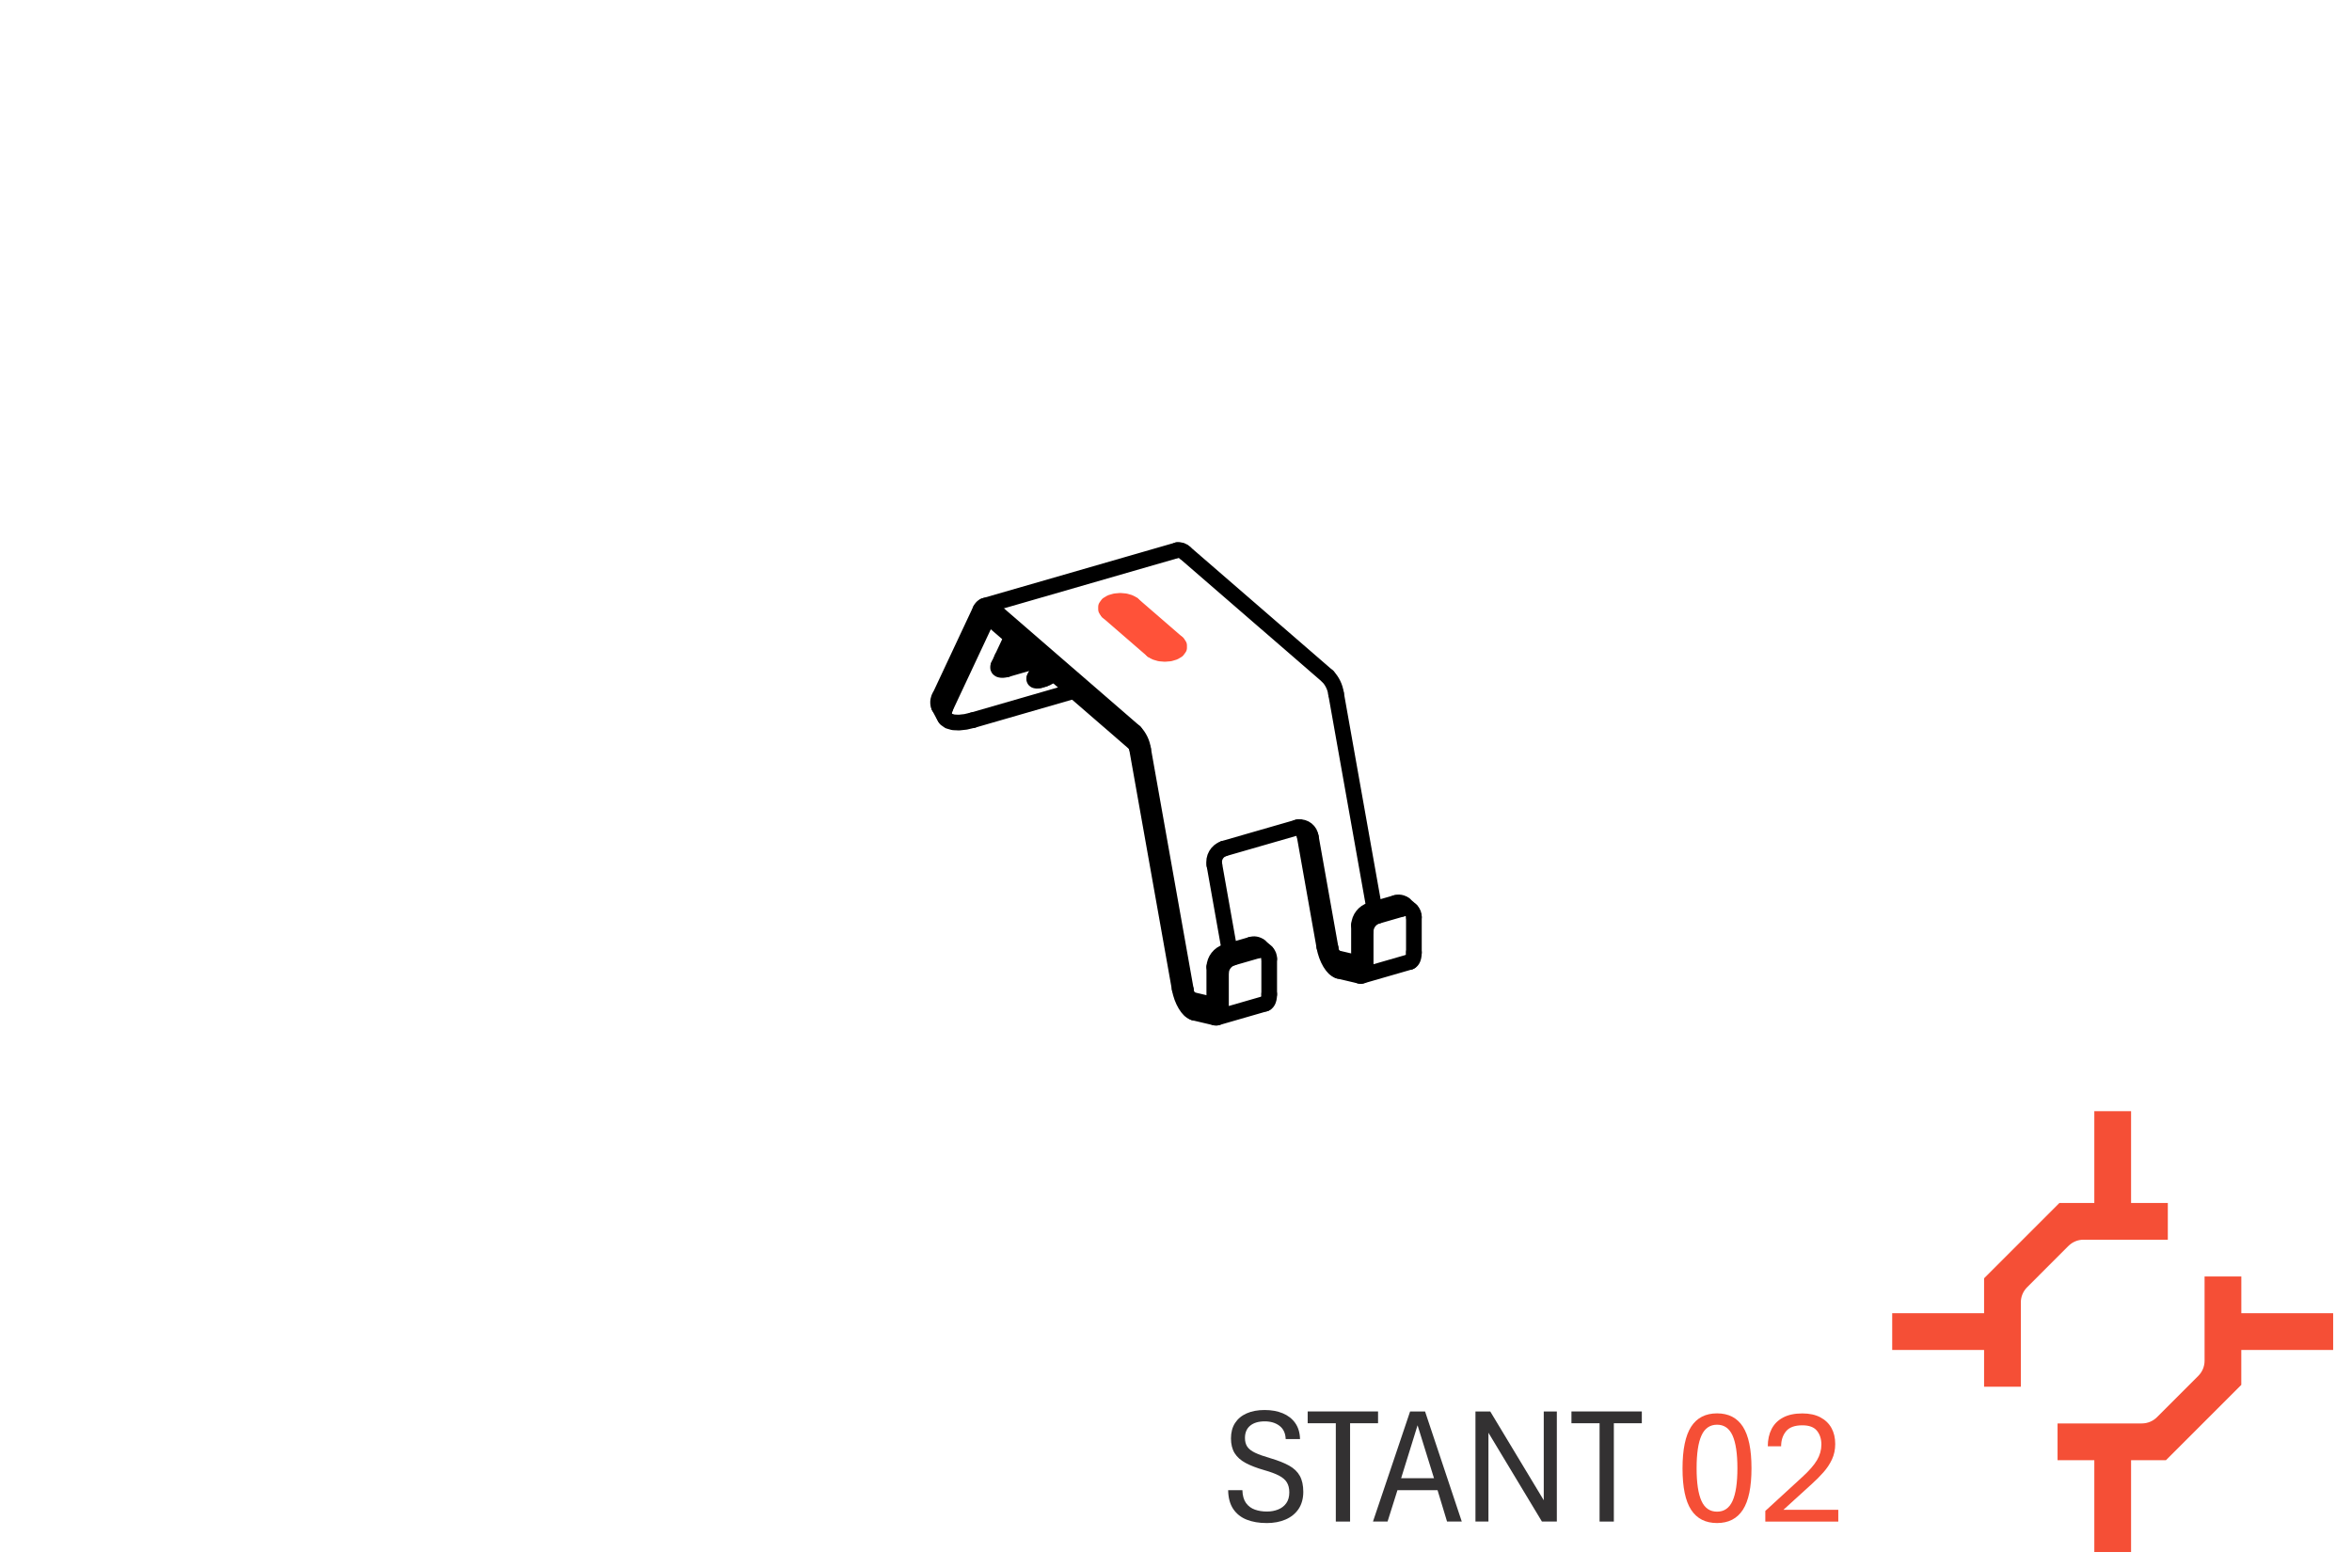
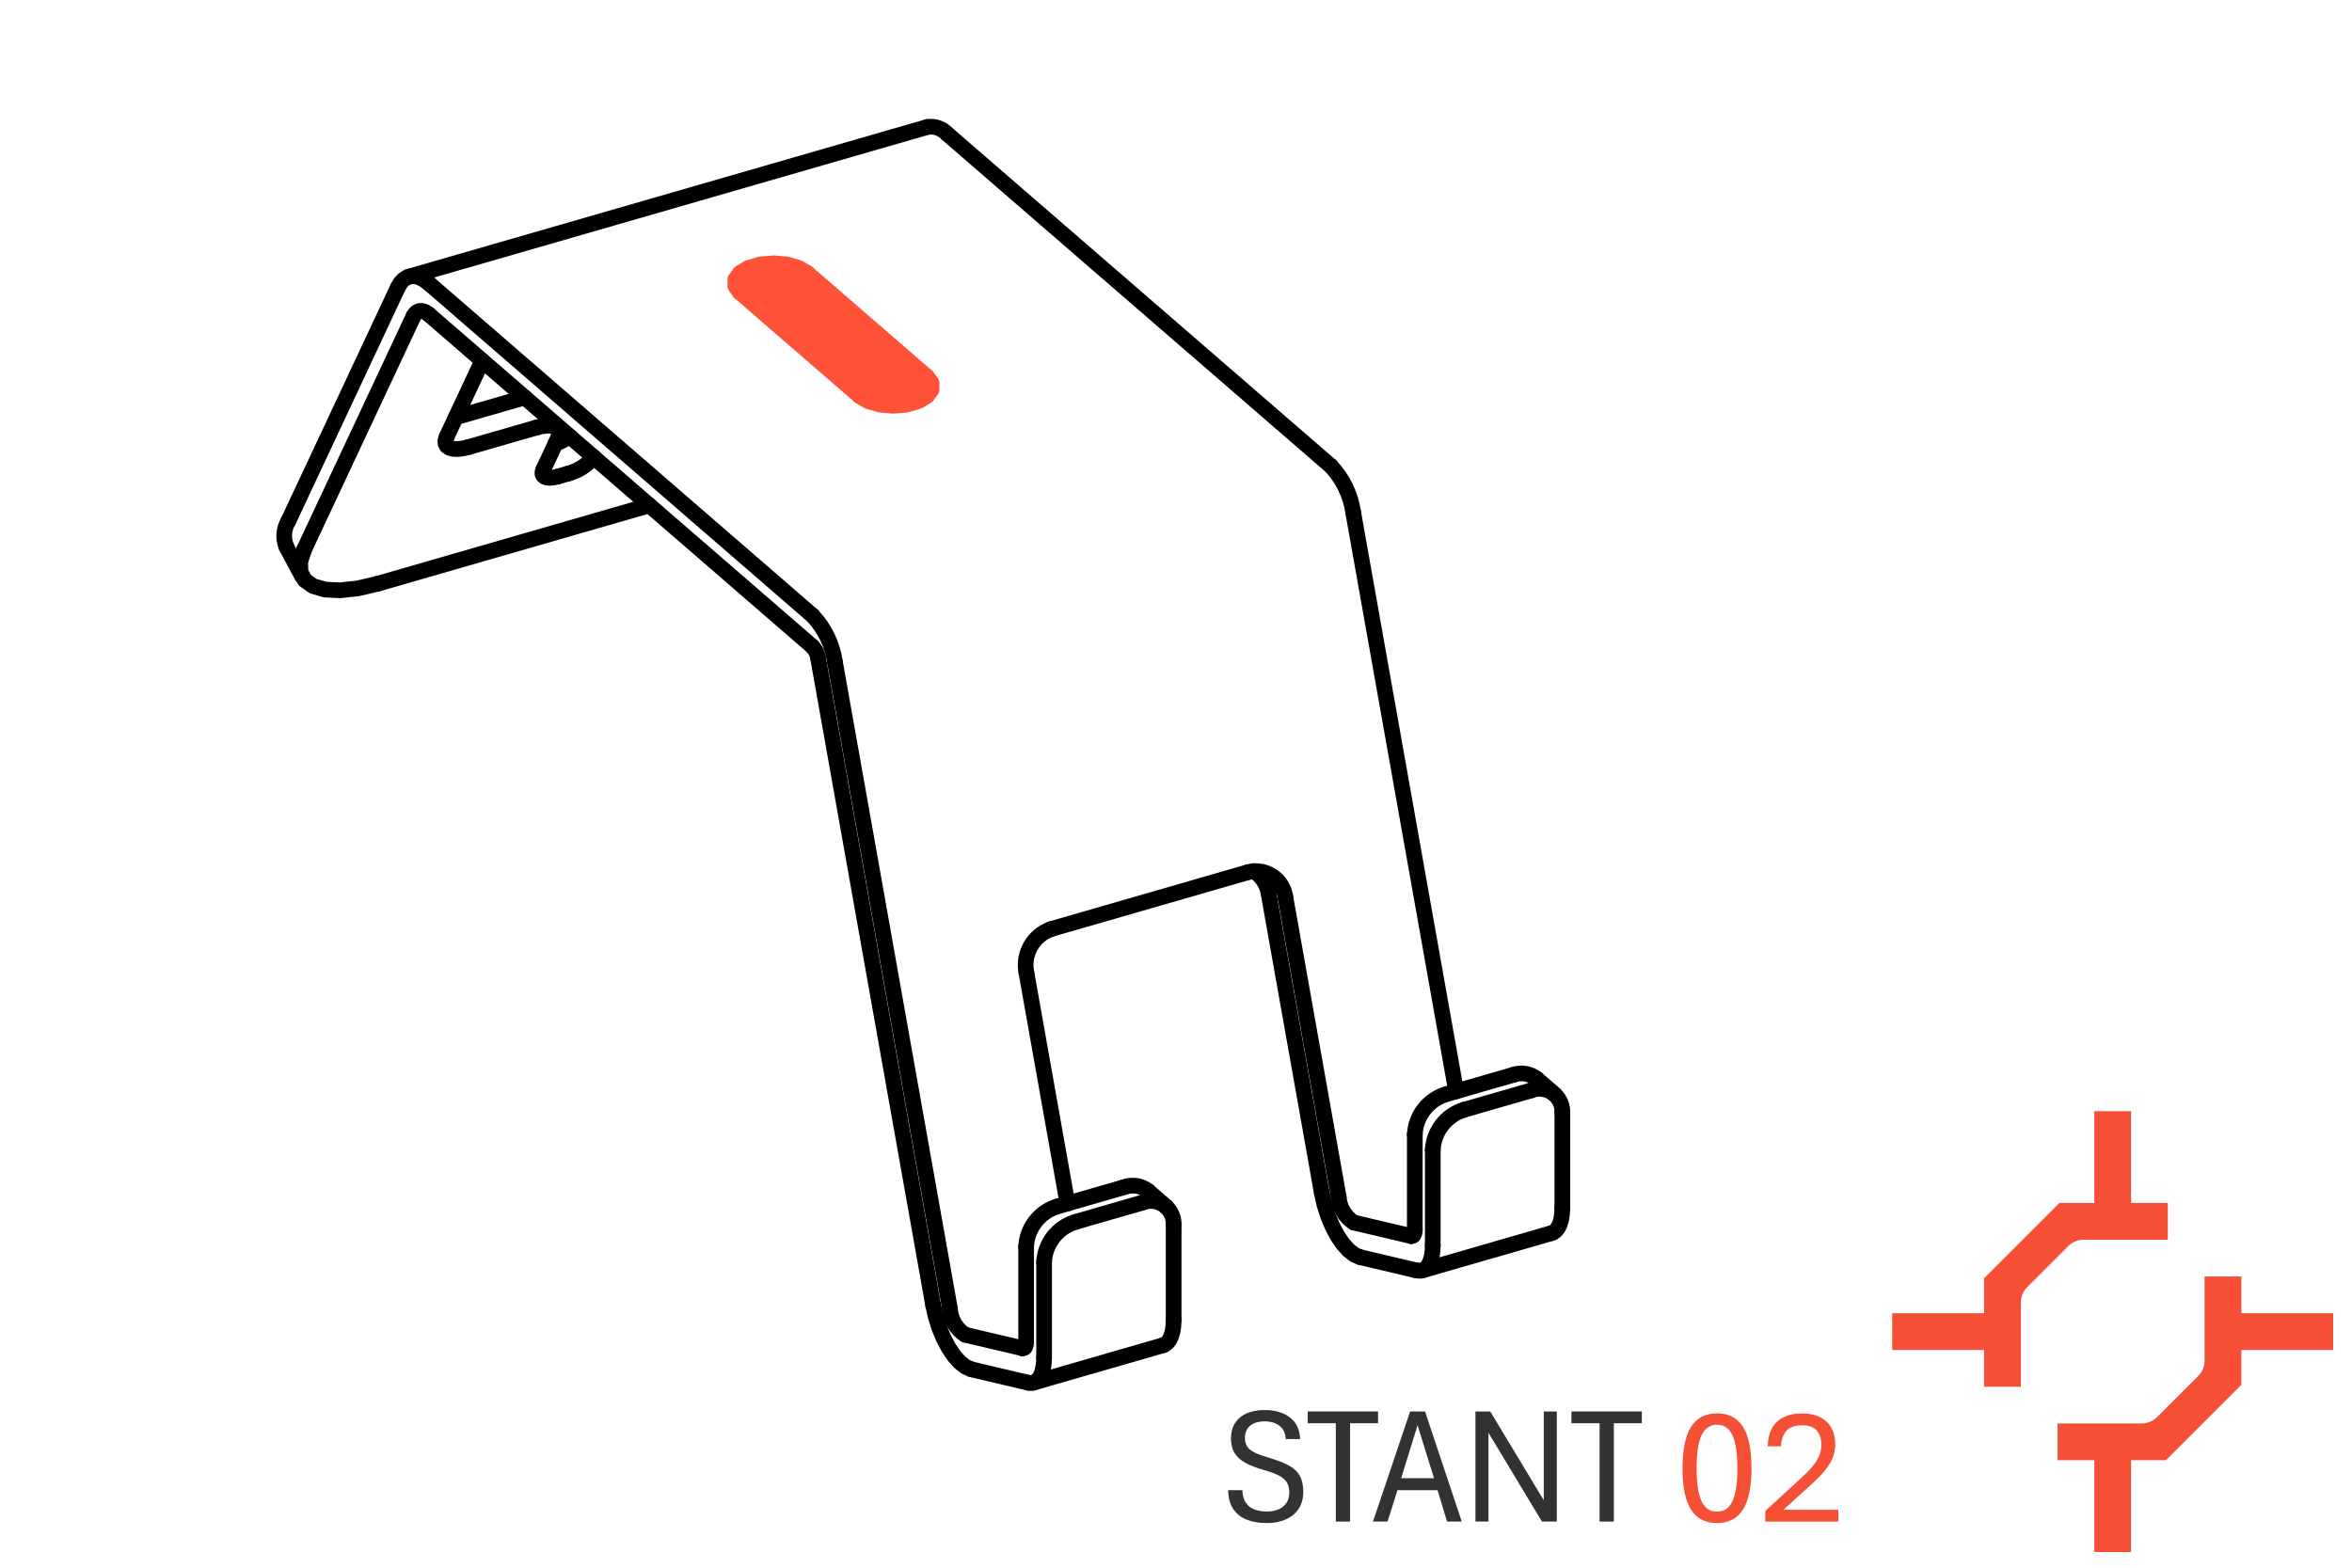
<svg xmlns="http://www.w3.org/2000/svg" id="katman_1" width="750" height="500" version="1.1" viewBox="0 0 750 500">
  <defs>
    <style>
      .st0 {
        fill: #f54f36;
      }

      .st1 {
        stroke: #000;
      }

      .st1, .st2 {
        fill: none;
        stroke-linecap: round;
        stroke-linejoin: round;
        stroke-width: 5px;
      }

      .st2 {
        stroke: #ff5239;
      }

      .st3 {
        fill: #333132;
      }

      .st4 {
        fill: #ff5239;
        fill-rule: evenodd;
      }
    </style>
  </defs>
  <g>
    <g id="LINE">
-       <line class="st1" x1="403.82" y1="303.63" x2="401.69" y2="301.78" />
+       <line class="st1" x1="371.83" y1="384.81" x2="366.11" y2="379.85" />
    </g>
    <g id="LINE1" data-name="LINE">
-       <line class="st1" x1="388.08" y1="324.54" x2="403.46" y2="320.1" />
+       <line class="st1" x1="329.54" y1="440.99" x2="370.85" y2="429.06" />
    </g>
    <g id="LINE2" data-name="LINE">
-       <line class="st1" x1="449.96" y1="290.31" x2="447.83" y2="288.46" />
+       <line class="st1" x1="495.77" y1="349.03" x2="490.05" y2="344.07" />
    </g>
    <g id="LINE3" data-name="LINE">
-       <line class="st1" x1="434.22" y1="311.22" x2="449.6" y2="306.78" />
+       <line class="st1" x1="453.48" y1="405.21" x2="494.79" y2="393.28" />
    </g>
    <g id="LINE4" data-name="LINE">
-       <line class="st1" x1="375.47" y1="175.45" x2="313.95" y2="193.21" />
+       <line class="st1" x1="295.67" y1="40.51" x2="130.42" y2="88.22" />
    </g>
    <g id="LINE5" data-name="LINE">
-       <line class="st1" x1="299.43" y1="225.37" x2="301.27" y2="228.81" />
+       <line class="st1" x1="91.41" y1="174.59" x2="96.36" y2="183.84" />
    </g>
    <g id="LINE6" data-name="LINE">
-       <line class="st1" x1="331.73" y1="211.41" x2="331.38" y2="210.76" />
+       <line class="st1" x1="178.17" y1="137.09" x2="177.24" y2="135.35" />
    </g>
    <g id="ARC">
-       <path class="st1" d="M418,266.96c-.22-1.95-1.98-3.35-3.93-3.13-.17.02-.33.05-.49.09" />
+       <path class="st1" d="M409.91,286.31c-.59-5.23-5.31-8.99-10.54-8.4-.45.05-.89.13-1.33.25" />
    </g>
    <g id="LINE7" data-name="LINE">
-       <line class="st1" x1="413.58" y1="263.93" x2="390.2" y2="270.67" />
+       <line class="st1" x1="398.04" y1="278.16" x2="335.24" y2="296.29" />
    </g>
    <g id="ARC1" data-name="ARC">
-       <path class="st1" d="M390.2,270.67c-2.14.74-3.4,2.95-2.96,5.17" />
+       <path class="st1" d="M335.24,296.29c-5.74,2-9.13,7.91-7.96,13.88" />
    </g>
    <g id="LINE8" data-name="LINE">
-       <line class="st1" x1="387.24" y1="275.84" x2="392.11" y2="303.27" />
+       <line class="st1" x1="327.29" y1="310.16" x2="340.39" y2="383.85" />
    </g>
    <g id="LINE9" data-name="LINE">
-       <line class="st1" x1="378.17" y1="315.81" x2="364.52" y2="239.01" />
+       <line class="st1" x1="302.94" y1="417.54" x2="266.26" y2="211.23" />
    </g>
    <g id="LINE10" data-name="LINE">
-       <line class="st1" x1="426.04" y1="221.25" x2="438.26" y2="289.95" />
+       <line class="st1" x1="431.52" y1="163.52" x2="464.33" y2="348.07" />
    </g>
    <g id="LINE11" data-name="LINE">
-       <line class="st1" x1="424.32" y1="302.49" x2="418" y2="266.96" />
+       <line class="st1" x1="426.88" y1="381.76" x2="409.91" y2="286.31" />
    </g>
    <g id="LINE12" data-name="LINE">
-       <line class="st1" x1="376.17" y1="315.34" x2="362.52" y2="238.54" />
+       <line class="st1" x1="297.56" y1="416.27" x2="260.88" y2="209.96" />
    </g>
    <g id="ARC2" data-name="ARC">
-       <path class="st1" d="M390.9,303.62c-2.11.65-3.58,2.55-3.69,4.76" />
+       <path class="st1" d="M337.13,384.79c-5.66,1.75-9.62,6.86-9.92,12.78" />
    </g>
    <g id="ARC3" data-name="ARC">
-       <path class="st1" d="M393.03,305.47c-2.11.65-3.58,2.55-3.69,4.76" />
+       <path class="st1" d="M342.85,389.75c-5.66,1.75-9.62,6.86-9.92,12.78" />
    </g>
    <g id="ARC4" data-name="ARC">
-       <path class="st1" d="M404.72,305.79c.06-1.49-1.11-2.75-2.6-2.81-.37-.01-.74.05-1.09.18" />
+       <path class="st1" d="M374.25,390.6c.16-4.01-2.97-7.39-6.98-7.55-1-.04-2,.13-2.93.49" />
    </g>
    <g id="LINE13" data-name="LINE">
-       <line class="st1" x1="404.72" y1="317.1" x2="404.72" y2="305.79" />
+       <line class="st1" x1="374.25" y1="421.01" x2="374.25" y2="390.6" />
    </g>
    <g id="LINE14" data-name="LINE">
-       <line class="st1" x1="389.34" y1="310.23" x2="389.34" y2="321.54" />
+       <line class="st1" x1="332.94" y1="402.53" x2="332.94" y2="432.93" />
    </g>
    <g id="LINE15" data-name="LINE">
-       <line class="st1" x1="401.03" y1="303.16" x2="393.03" y2="305.47" />
+       <line class="st1" x1="364.33" y1="383.55" x2="342.85" y2="389.75" />
    </g>
    <g id="LINE16" data-name="LINE">
-       <line class="st1" x1="398.9" y1="301.31" x2="390.9" y2="303.62" />
+       <line class="st1" x1="358.61" y1="378.59" x2="337.13" y2="384.79" />
    </g>
    <g id="LINE17" data-name="LINE">
-       <line class="st1" x1="387.21" y1="308.38" x2="387.21" y2="319.7" />
+       <line class="st1" x1="327.21" y1="397.57" x2="327.21" y2="427.97" />
    </g>
    <g id="ARC5" data-name="ARC">
-       <path class="st1" d="M401.69,301.78c-.79-.63-1.84-.81-2.79-.47" />
+       <path class="st1" d="M366.11,379.85c-2.11-1.69-4.95-2.17-7.5-1.26" />
    </g>
    <g id="LWPOLYLINE">
-       <polyline class="st1" points="387.47 324.55 387.87 324.58 388.23 324.49 388.55 324.26 388.83 323.92 389.05 323.47 389.21 322.91 389.31 322.26 389.34 321.54" />
+       <polyline class="st1" points="327.91 441.01 328.97 441.09 329.95 440.83 330.82 440.24 331.56 439.32 332.15 438.1 332.58 436.6 332.85 434.87 332.94 432.93" />
    </g>
    <g id="LWPOLYLINE1" data-name="LWPOLYLINE">
-       <polyline class="st1" points="404.72 317.1 404.69 317.82 404.59 318.47 404.43 319.03 404.21 319.48 403.93 319.82 403.61 320.05 403.46 320.1" />
+       <polyline class="st1" points="374.25 421.01 374.16 422.94 373.9 424.68 373.46 426.17 372.87 427.39 372.13 428.31 371.26 428.91 370.85 429.06" />
    </g>
    <g id="LWPOLYLINE2" data-name="LWPOLYLINE">
-       <polyline class="st1" points="386.74 320.45 386.84 320.46 386.93 320.43 387.01 320.38 387.08 320.29 387.14 320.18 387.18 320.04 387.2 319.88 387.21 319.7" />
+       <polyline class="st1" points="325.96 429.99 326.22 430.01 326.47 429.95 326.68 429.8 326.87 429.57 327.01 429.27 327.12 428.89 327.19 428.46 327.21 427.97" />
    </g>
    <g id="ARC6" data-name="ARC">
-       <path class="st1" d="M364.52,239.01c-.29-2.08-1.22-4.02-2.67-5.55" />
+       <path class="st1" d="M266.26,211.23c-.78-5.6-3.29-10.81-7.17-14.91" />
    </g>
    <g id="ARC7" data-name="ARC">
-       <path class="st1" d="M362.52,238.54c-.07-.52-.31-1.01-.67-1.39" />
+       <path class="st1" d="M260.88,209.96c-.2-1.4-.82-2.7-1.79-3.73" />
    </g>
    <g id="ARC8" data-name="ARC">
-       <path class="st1" d="M426.04,221.25c-.29-2.08-1.22-4.02-2.67-5.55" />
+       <path class="st1" d="M431.52,163.52c-.78-5.6-3.29-10.81-7.17-14.91" />
    </g>
    <g id="LINE18" data-name="LINE">
-       <line class="st1" x1="387.47" y1="324.55" x2="380.72" y2="322.96" />
+       <line class="st1" x1="327.91" y1="441.01" x2="309.79" y2="436.74" />
    </g>
    <g id="LINE19" data-name="LINE">
-       <line class="st1" x1="386.74" y1="320.45" x2="380" y2="318.86" />
+       <line class="st1" x1="325.96" y1="429.99" x2="307.83" y2="425.72" />
    </g>
    <g id="LINE20" data-name="LINE">
-       <line class="st1" x1="377.83" y1="176.26" x2="423.37" y2="215.7" />
+       <line class="st1" x1="302.02" y1="42.68" x2="424.35" y2="148.61" />
    </g>
    <g id="LINE21" data-name="LINE">
-       <line class="st1" x1="361.85" y1="233.46" x2="316.31" y2="194.02" />
+       <line class="st1" x1="259.09" y1="196.32" x2="136.77" y2="90.38" />
    </g>
    <g id="LINE22" data-name="LINE">
-       <line class="st1" x1="361.85" y1="237.15" x2="316.31" y2="197.71" />
+       <line class="st1" x1="259.09" y1="206.23" x2="136.77" y2="100.3" />
    </g>
    <g id="LINE23" data-name="LINE">
-       <line class="st1" x1="435.48" y1="296.91" x2="435.48" y2="308.22" />
+       <line class="st1" x1="456.88" y1="366.75" x2="456.88" y2="397.15" />
    </g>
    <g id="ARC9" data-name="ARC">
-       <path class="st1" d="M439.17,292.15c-2.11.65-3.58,2.55-3.69,4.76" />
+       <path class="st1" d="M466.79,353.97c-5.66,1.75-9.62,6.86-9.92,12.78" />
    </g>
    <g id="LINE24" data-name="LINE">
-       <line class="st1" x1="447.17" y1="289.84" x2="439.17" y2="292.15" />
+       <line class="st1" x1="488.28" y1="347.77" x2="466.79" y2="353.97" />
    </g>
    <g id="ARC10" data-name="ARC">
-       <path class="st1" d="M450.86,292.47c.06-1.49-1.11-2.75-2.6-2.81-.37-.01-.74.05-1.09.18" />
+       <path class="st1" d="M498.19,354.82c.16-4.01-2.97-7.39-6.98-7.55-1-.04-2,.13-2.93.49" />
    </g>
    <g id="LINE25" data-name="LINE">
-       <line class="st1" x1="450.86" y1="303.78" x2="450.86" y2="292.47" />
+       <line class="st1" x1="498.19" y1="385.23" x2="498.19" y2="354.82" />
    </g>
    <g id="ARC11" data-name="ARC">
-       <path class="st1" d="M437.04,290.3c-2.11.65-3.58,2.55-3.69,4.76" />
+       <path class="st1" d="M461.07,349.01c-5.66,1.75-9.62,6.86-9.92,12.78" />
    </g>
    <g id="LWPOLYLINE3" data-name="LWPOLYLINE">
-       <polyline class="st1" points="376.17 315.34 376.47 316.69 376.89 318.02 377.41 319.27 378.01 320.4 378.67 321.37 379.35 322.14 380.05 322.68 380.72 322.96" />
+       <polyline class="st1" points="297.56 416.27 298.37 419.89 299.49 423.45 300.89 426.82 302.5 429.87 304.26 432.47 306.11 434.53 307.98 435.97 309.79 436.74" />
    </g>
    <g id="ARC12" data-name="ARC">
-       <path class="st1" d="M378.17,315.81c.08,1.25.76,2.38,1.82,3.05" />
+       <path class="st1" d="M302.94,417.54c.22,3.36,2.04,6.4,4.89,8.19" />
    </g>
    <g id="LINE26" data-name="LINE">
-       <line class="st1" x1="445.04" y1="287.99" x2="437.04" y2="290.3" />
+       <line class="st1" x1="482.55" y1="342.81" x2="461.07" y2="349.01" />
    </g>
    <g id="LINE27" data-name="LINE">
-       <line class="st1" x1="433.35" y1="295.06" x2="433.35" y2="306.38" />
+       <line class="st1" x1="451.15" y1="361.79" x2="451.15" y2="392.2" />
    </g>
    <g id="ARC13" data-name="ARC">
-       <path class="st1" d="M447.83,288.46c-.79-.63-1.84-.81-2.79-.47" />
+       <path class="st1" d="M490.05,344.07c-2.11-1.69-4.95-2.17-7.5-1.26" />
    </g>
    <g id="LWPOLYLINE4" data-name="LWPOLYLINE">
-       <polyline class="st1" points="433.61 311.23 434.01 311.26 434.37 311.17 434.69 310.94 434.97 310.6 435.19 310.15 435.35 309.59 435.45 308.94 435.48 308.22" />
+       <polyline class="st1" points="451.86 405.23 452.92 405.31 453.89 405.06 454.76 404.46 455.5 403.54 456.09 402.32 456.52 400.82 456.79 399.09 456.88 397.15" />
    </g>
    <g id="LWPOLYLINE5" data-name="LWPOLYLINE">
-       <polyline class="st1" points="450.86 303.78 450.83 304.5 450.73 305.15 450.57 305.71 450.35 306.16 450.07 306.5 449.75 306.73 449.6 306.78" />
+       <polyline class="st1" points="498.19 385.23 498.1 387.16 497.84 388.9 497.4 390.39 496.81 391.61 496.07 392.53 495.2 393.13 494.79 393.28" />
    </g>
    <g id="LWPOLYLINE6" data-name="LWPOLYLINE">
-       <polyline class="st1" points="432.88 307.13 432.98 307.14 433.07 307.11 433.15 307.06 433.22 306.97 433.28 306.86 433.32 306.72 433.34 306.56 433.35 306.38" />
+       <polyline class="st1" points="449.9 394.21 450.16 394.24 450.41 394.17 450.62 394.02 450.81 393.79 450.96 393.49 451.06 393.11 451.13 392.68 451.15 392.2" />
    </g>
    <g id="LINE28" data-name="LINE">
-       <line class="st1" x1="422.31" y1="302.02" x2="416" y2="266.49" />
+       <line class="st1" x1="421.5" y1="380.49" x2="404.53" y2="285.04" />
    </g>
    <g id="LINE29" data-name="LINE">
-       <line class="st1" x1="433.61" y1="311.23" x2="426.87" y2="309.64" />
+       <line class="st1" x1="451.86" y1="405.23" x2="433.73" y2="400.96" />
    </g>
    <g id="LINE30" data-name="LINE">
-       <line class="st1" x1="432.88" y1="307.13" x2="426.14" y2="305.54" />
+       <line class="st1" x1="449.9" y1="394.21" x2="431.77" y2="389.94" />
    </g>
    <g id="ARC14" data-name="ARC">
-       <path class="st1" d="M416,266.49c-.17-1.11-.8-2.09-1.75-2.69" />
+       <path class="st1" d="M404.53,285.04c-.45-2.97-2.16-5.61-4.7-7.22" />
    </g>
    <g id="LWPOLYLINE7" data-name="LWPOLYLINE">
-       <polyline class="st1" points="422.31 302.02 422.61 303.37 423.03 304.7 423.55 305.95 424.15 307.08 424.81 308.05 425.5 308.82 426.19 309.36 426.87 309.64" />
+       <polyline class="st1" points="421.5 380.49 422.31 384.11 423.43 387.67 424.83 391.04 426.44 394.09 428.2 396.69 430.05 398.75 431.92 400.19 433.73 400.96" />
    </g>
    <g id="ARC15" data-name="ARC">
-       <path class="st1" d="M424.32,302.49c.08,1.25.76,2.38,1.82,3.05" />
+       <path class="st1" d="M426.88,381.76c.22,3.36,2.04,6.4,4.89,8.19" />
    </g>
    <g id="LWPOLYLINE8" data-name="LWPOLYLINE">
-       <polyline class="st1" points="316.31 194.02 315.76 193.6 315.21 193.32 314.68 193.17 314.18 193.16 313.72 193.3 313.3 193.57 312.93 193.98 312.62 194.52" />
+       <polyline class="st1" points="136.77 90.38 135.27 89.26 133.8 88.49 132.39 88.1 131.04 88.08 129.8 88.45 128.67 89.18 127.68 90.28 126.85 91.71" />
    </g>
    <g id="ARC16" data-name="ARC">
-       <path class="st1" d="M377.83,176.26c-.6-.65-1.49-.95-2.36-.81" />
+       <path class="st1" d="M302.02,42.68c-1.62-1.75-4-2.56-6.35-2.17" />
    </g>
    <g id="LWPOLYLINE9" data-name="LWPOLYLINE">
-       <polyline class="st1" points="316.31 197.71 316.03 197.5 315.76 197.36 315.5 197.29 315.25 197.28 315.01 197.35 314.81 197.49 314.62 197.69 314.47 197.96" />
+       <polyline class="st1" points="136.77 100.3 136.02 99.74 135.29 99.35 134.58 99.16 133.91 99.15 133.28 99.33 132.72 99.7 132.23 100.25 131.81 100.96" />
    </g>
    <g id="LINE31" data-name="LINE">
-       <line class="st1" x1="301.49" y1="225.65" x2="314.47" y2="197.96" />
+       <line class="st1" x1="96.95" y1="175.35" x2="131.81" y2="100.96" />
    </g>
    <g id="LINE32" data-name="LINE">
-       <line class="st1" x1="299.64" y1="222.21" x2="312.62" y2="194.52" />
+       <line class="st1" x1="91.99" y1="166.1" x2="126.85" y2="91.71" />
    </g>
    <g id="LWPOLYLINE10" data-name="LWPOLYLINE">
-       <polyline class="st1" points="301.49 225.65 301.03 227.06 301.07 228.28 301.59 229.27 302.58 229.97 304 230.38 305.8 230.46 307.91 230.23 310.24 229.68" />
+       <polyline class="st1" points="96.95 175.35 95.73 179.14 95.82 182.42 97.22 185.06 99.89 186.95 103.71 188.04 108.54 188.27 114.2 187.64 120.46 186.17" />
    </g>
    <g id="LINE33" data-name="LINE">
-       <line class="st1" x1="342.48" y1="220.37" x2="310.24" y2="229.68" />
+       <line class="st1" x1="207.06" y1="161.17" x2="120.46" y2="186.17" />
    </g>
    <g id="LINE34" data-name="LINE">
-       <line class="st1" x1="322.65" y1="203.2" x2="318.41" y2="212.25" />
+       <line class="st1" x1="153.79" y1="115.04" x2="142.41" y2="139.34" />
    </g>
    <g id="LWPOLYLINE11" data-name="LWPOLYLINE">
-       <polyline class="st1" points="321.04 213.46 320.34 213.62 319.71 213.69 319.17 213.66 318.74 213.54 318.44 213.33 318.28 213.04 318.27 212.67 318.41 212.25" />
+       <polyline class="st1" points="149.46 142.59 147.58 143.03 145.88 143.22 144.43 143.15 143.29 142.82 142.49 142.25 142.07 141.46 142.04 140.48 142.41 139.34" />
    </g>
    <g id="LINE35" data-name="LINE">
-       <line class="st1" x1="329.03" y1="211.15" x2="321.04" y2="213.46" />
+       <line class="st1" x1="170.94" y1="136.39" x2="149.46" y2="142.59" />
    </g>
    <g id="LWPOLYLINE12" data-name="LWPOLYLINE">
-       <polyline class="st1" points="331.66 212.36 331.8 211.93 331.79 211.57 331.63 211.27 331.33 211.06 330.91 210.94 330.37 210.91 329.73 210.98 329.03 211.15" />
+       <polyline class="st1" points="177.99 139.63 178.36 138.5 178.34 137.51 177.91 136.72 177.11 136.15 175.97 135.83 174.52 135.76 172.82 135.95 170.94 136.39" />
    </g>
    <g id="LINE36" data-name="LINE">
-       <line class="st1" x1="331.66" y1="212.36" x2="329.88" y2="216.15" />
+       <line class="st1" x1="177.99" y1="139.63" x2="173.22" y2="149.81" />
    </g>
    <g id="LWPOLYLINE13" data-name="LWPOLYLINE">
-       <polyline class="st1" points="331.63 216.95 331.17 217.06 330.75 217.11 330.39 217.09 330.1 217.01 329.9 216.87 329.8 216.67 329.79 216.43 329.88 216.15" />
+       <polyline class="st1" points="177.93 151.98 176.67 152.27 175.54 152.4 174.58 152.35 173.81 152.13 173.28 151.75 173 151.23 172.98 150.57 173.22 149.81" />
    </g>
    <g id="LINE37" data-name="LINE">
-       <line class="st1" x1="331.63" y1="216.95" x2="332.87" y2="216.6" />
+       <line class="st1" x1="177.93" y1="151.98" x2="181.23" y2="151.02" />
    </g>
    <g id="ARC17" data-name="ARC">
-       <path class="st1" d="M332.87,216.6c1.18-.32,2.23-1,3.01-1.95" />
+       <path class="st1" d="M181.23,151.02c3.17-.85,6-2.68,8.07-5.22" />
    </g>
    <g id="LINE38" data-name="LINE">
-       <line class="st1" x1="319.5" y1="209.92" x2="327.19" y2="207.7" />
+       <line class="st1" x1="145.33" y1="133.1" x2="165.98" y2="127.14" />
    </g>
    <g id="ARC18" data-name="ARC">
-       <path class="st1" d="M299.64,222.21c-.59.95-.67,2.13-.22,3.16" />
+       <path class="st1" d="M91.99,166.1c-1.58,2.56-1.8,5.73-.59,8.49" />
    </g>
    <g id="LINE39" data-name="LINE">
-       <line class="st1" x1="327.19" y1="207.7" x2="327.7" y2="207.58" />
+       <line class="st1" x1="165.98" y1="127.14" x2="167.36" y2="126.79" />
    </g>
    <g id="ARC19" data-name="ARC">
-       <path class="st1" d="M331.33,213.05c.6-.21,1.16-.51,1.68-.88" />
+       <path class="st1" d="M177.12,141.5c1.6-.57,3.12-1.36,4.5-2.35" />
    </g>
    <g id="LINE40" data-name="LINE">
-       <line class="st1" x1="387.02" y1="320.37" x2="386.74" y2="320.45" />
+       <line class="st1" x1="326.71" y1="429.78" x2="325.96" y2="429.99" />
    </g>
    <g id="LINE41" data-name="LINE">
-       <line class="st1" x1="433.16" y1="307.05" x2="432.88" y2="307.13" />
+       <line class="st1" x1="450.65" y1="394" x2="449.9" y2="394.21" />
    </g>
    <g id="LWPOLYLINE14" data-name="LWPOLYLINE">
-       <polyline class="st2" points="361.23 192.79 360.2 192.17 358.81 191.77 357.23 191.63 355.65 191.77 354.27 192.17 353.23 192.79 352.69 193.54 352.69 194.34 353.23 195.1" />
+       <polyline class="st2" points="257.43 87.07 254.66 85.42 250.93 84.34 246.69 83.97 242.45 84.34 238.72 85.42 235.95 87.07 234.48 89.09 234.48 91.25 235.95 93.27" />
    </g>
    <g id="LINE42" data-name="LINE">
-       <line class="st2" x1="353.23" y1="195.1" x2="367.44" y2="207.4" />
+       <line class="st2" x1="235.95" y1="93.27" x2="274.11" y2="126.32" />
    </g>
    <g id="LWPOLYLINE15" data-name="LWPOLYLINE">
-       <polyline class="st2" points="375.44 205.09 375.99 205.84 375.99 206.65 375.44 207.4 374.41 208.01 373.02 208.42 371.44 208.55 369.86 208.42 368.47 208.01 367.44 207.4" />
+       <polyline class="st2" points="295.6 120.12 297.07 122.14 297.07 124.3 295.6 126.32 292.83 127.97 289.1 129.05 284.85 129.42 280.61 129.05 276.88 127.97 274.11 126.32" />
    </g>
    <g id="LINE43" data-name="LINE">
-       <line class="st2" x1="375.44" y1="205.09" x2="361.23" y2="192.79" />
+       <line class="st2" x1="295.6" y1="120.12" x2="257.43" y2="87.07" />
    </g>
    <g id="HATCH">
-       <polygon class="st4" points="375.44 205.09 361.23 192.79 360.2 192.17 358.81 191.77 357.23 191.63 355.65 191.77 354.27 192.17 353.23 192.79 352.69 193.54 352.69 194.34 353.23 195.1 367.44 207.4 368.47 208.01 369.86 208.42 371.44 208.55 373.02 208.42 374.41 208.01 375.44 207.4 375.99 206.65 375.99 205.84 375.44 205.09" />
+       <polygon class="st4" points="295.6 120.12 257.43 87.07 254.66 85.42 250.93 84.34 246.69 83.97 242.45 84.34 238.72 85.42 235.95 87.07 234.48 89.09 234.48 91.25 235.95 93.27 274.11 126.32 276.88 127.97 280.61 129.05 284.85 129.42 289.1 129.05 292.83 127.97 295.6 126.32 297.07 124.3 297.07 122.14 295.6 120.12" />
    </g>
  </g>
  <g>
    <path class="st0" d="M664.38,395.4h26.89v-11.72h-11.72v-29.29h-11.72v29.29h-11.13l-24.02,24.02v11.13h-29.3s0,11.72,0,11.72h29.3v11.72h11.72v-26.89c0-1.81.72-3.54,2-4.82l13.17-13.17c1.28-1.28,3.01-2,4.82-2Z" />
    <path class="st0" d="M714.71,418.83v-11.72h-11.72v26.89c0,1.81-.72,3.54-2,4.82l-13.17,13.17c-1.28,1.28-3.01,2-4.82,2h-26.89v11.72h11.72v29.29h11.72v-29.29h11.13l24.02-24.02v-11.13h29.29v-11.72h-29.29Z" />
  </g>
  <g>
    <path class="st3" d="M403.84,485.76c-2.38,0-4.48-.36-6.3-1.08-1.82-.72-3.25-1.86-4.29-3.4-1.04-1.55-1.58-3.55-1.62-6h4.54c.05,1.74.44,3.1,1.16,4.1s1.67,1.69,2.83,2.1,2.43.61,3.81.61,2.5-.22,3.59-.65,1.95-1.1,2.6-2c.64-.9.97-2.05.97-3.46,0-1.27-.26-2.33-.77-3.17-.51-.84-1.35-1.57-2.52-2.18-1.17-.61-2.74-1.19-4.72-1.75-2.38-.68-4.36-1.44-5.92-2.28-1.56-.84-2.73-1.89-3.51-3.14-.77-1.25-1.16-2.82-1.16-4.7s.43-3.57,1.3-4.9c.87-1.34,2.1-2.37,3.71-3.08,1.6-.71,3.5-1.07,5.71-1.07s4.1.35,5.78,1.04c1.68.7,3,1.73,3.98,3.1.97,1.37,1.49,3.09,1.54,5.14h-4.57c-.07-1.88-.73-3.29-1.98-4.24-1.25-.95-2.82-1.42-4.7-1.42-1.98,0-3.53.46-4.64,1.37-1.11.91-1.67,2.22-1.67,3.93,0,1.1.24,2.01.72,2.75.48.74,1.31,1.39,2.5,1.96,1.19.57,2.84,1.15,4.94,1.76,2.42.71,4.4,1.5,5.94,2.36s2.67,1.95,3.4,3.27c.73,1.32,1.1,3.02,1.1,5.09s-.5,3.95-1.49,5.43c-.99,1.48-2.37,2.6-4.12,3.37s-3.8,1.15-6.13,1.15Z" />
    <path class="st3" d="M425.96,485.29v-31.36h-8.97v-3.76h22.44v3.76h-8.92v31.36h-4.54Z" />
    <path class="st3" d="M437.81,485.29l11.84-35.11h4.77l11.71,35.11h-4.7l-3.03-10.02h-12.78l-3.16,10.02h-4.67ZM446.78,471.46h10.49l-5.24-16.88-5.24,16.88Z" />
    <path class="st3" d="M470.49,485.29v-35.11h4.72l17.06,28.31v-28.31h4.17v35.11h-4.75l-17.06-28.33v28.33h-4.15Z" />
    <path class="st3" d="M510.07,485.29v-31.36h-8.97v-3.76h22.44v3.76h-8.92v31.36h-4.54Z" />
    <path class="st0" d="M547.53,485.76c-3.67,0-6.42-1.4-8.26-4.21-1.84-2.81-2.75-7.21-2.75-13.21s.92-10.47,2.75-13.31c1.83-2.83,4.59-4.25,8.26-4.25s6.42,1.42,8.24,4.25c1.83,2.83,2.74,7.25,2.74,13.25s-.91,10.41-2.74,13.24-4.57,4.24-8.24,4.24ZM547.53,482.13c2.26,0,3.91-1.14,4.94-3.43,1.03-2.29,1.55-5.76,1.55-10.42s-.52-8.14-1.55-10.44c-1.04-2.3-2.68-3.44-4.94-3.44s-3.94,1.15-4.97,3.44c-1.04,2.3-1.55,5.77-1.55,10.44s.52,8.14,1.55,10.42c1.03,2.29,2.69,3.43,4.97,3.43Z" />
    <path class="st0" d="M562.92,485.29v-3.39l11.82-10.85c2.17-1.98,3.73-3.77,4.66-5.35.93-1.58,1.4-3.24,1.4-4.98s-.47-3.24-1.42-4.4c-.95-1.16-2.5-1.73-4.66-1.73-2.42,0-4.15.64-5.19,1.9-1.04,1.27-1.57,2.87-1.57,4.8h-4.25c0-2.1.4-3.94,1.21-5.52.81-1.57,2.03-2.8,3.68-3.67,1.64-.87,3.68-1.3,6.12-1.3,2.26,0,4.17.41,5.73,1.23,1.56.82,2.74,1.95,3.55,3.4.81,1.45,1.21,3.16,1.21,5.13,0,1.77-.34,3.4-1.02,4.87-.68,1.47-1.59,2.85-2.73,4.14-1.14,1.29-2.41,2.57-3.82,3.83l-8.95,8.14h17.5v3.76h-23.27Z" />
  </g>
</svg>
